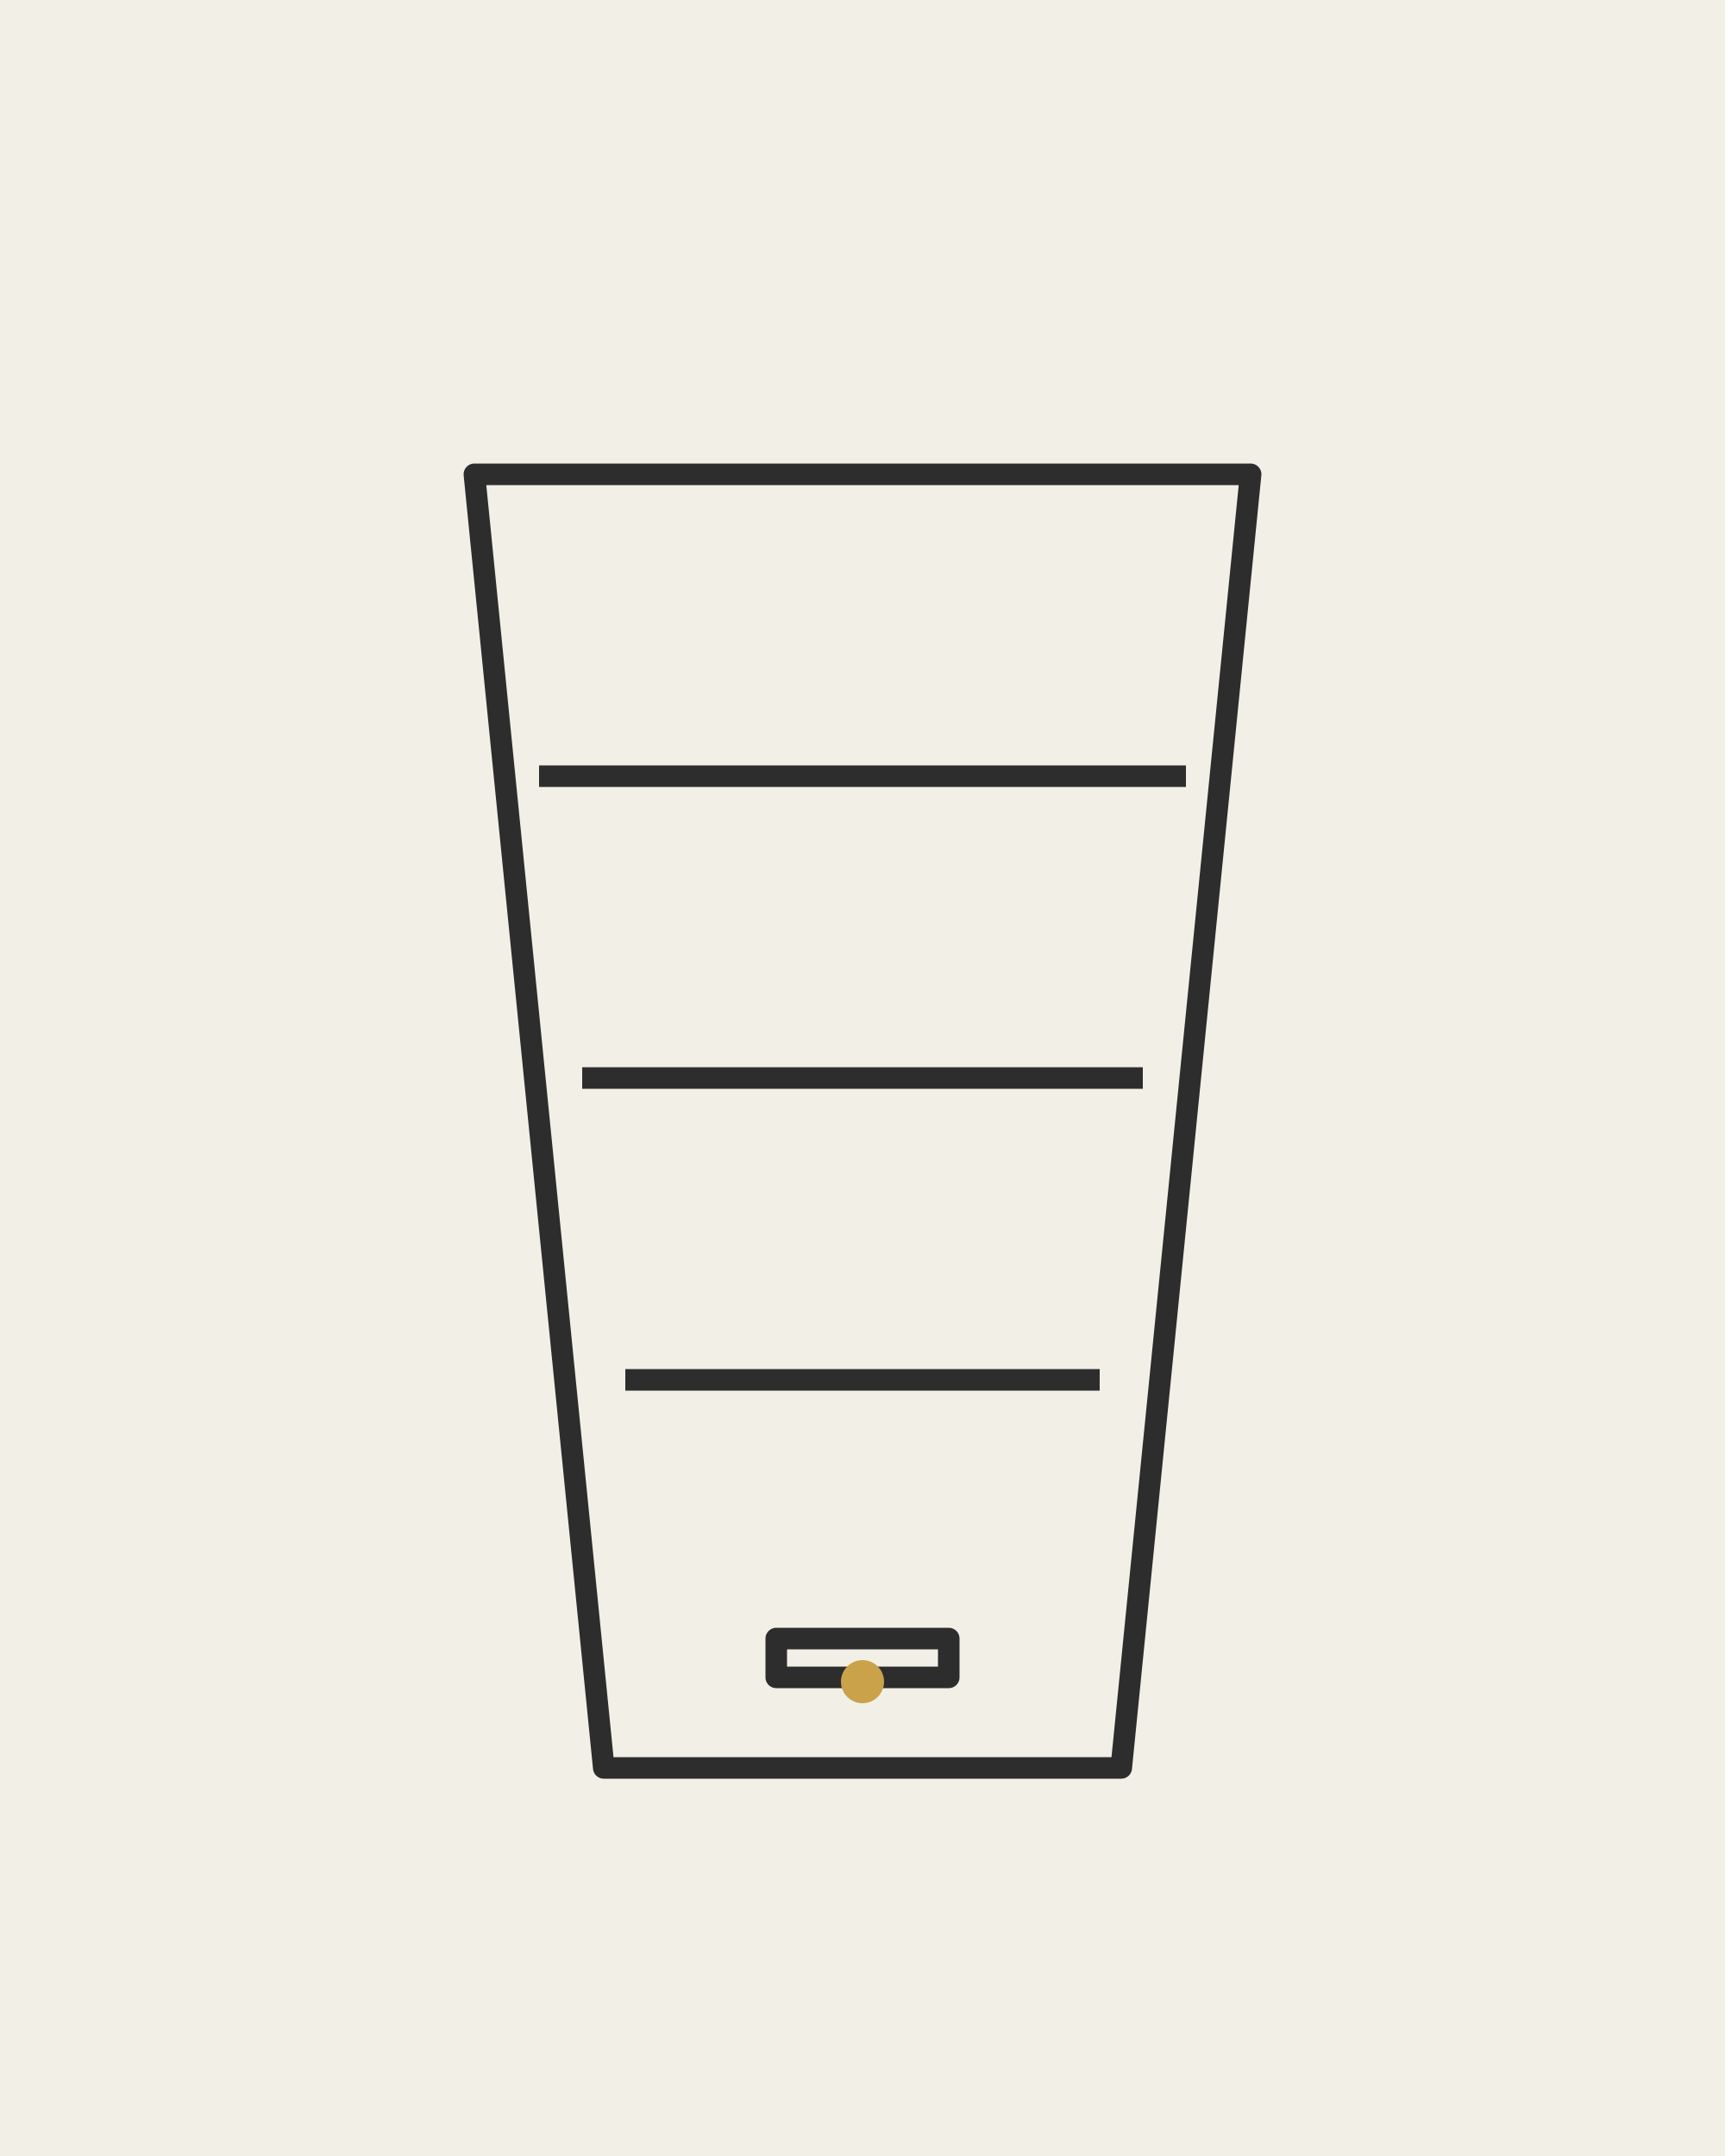
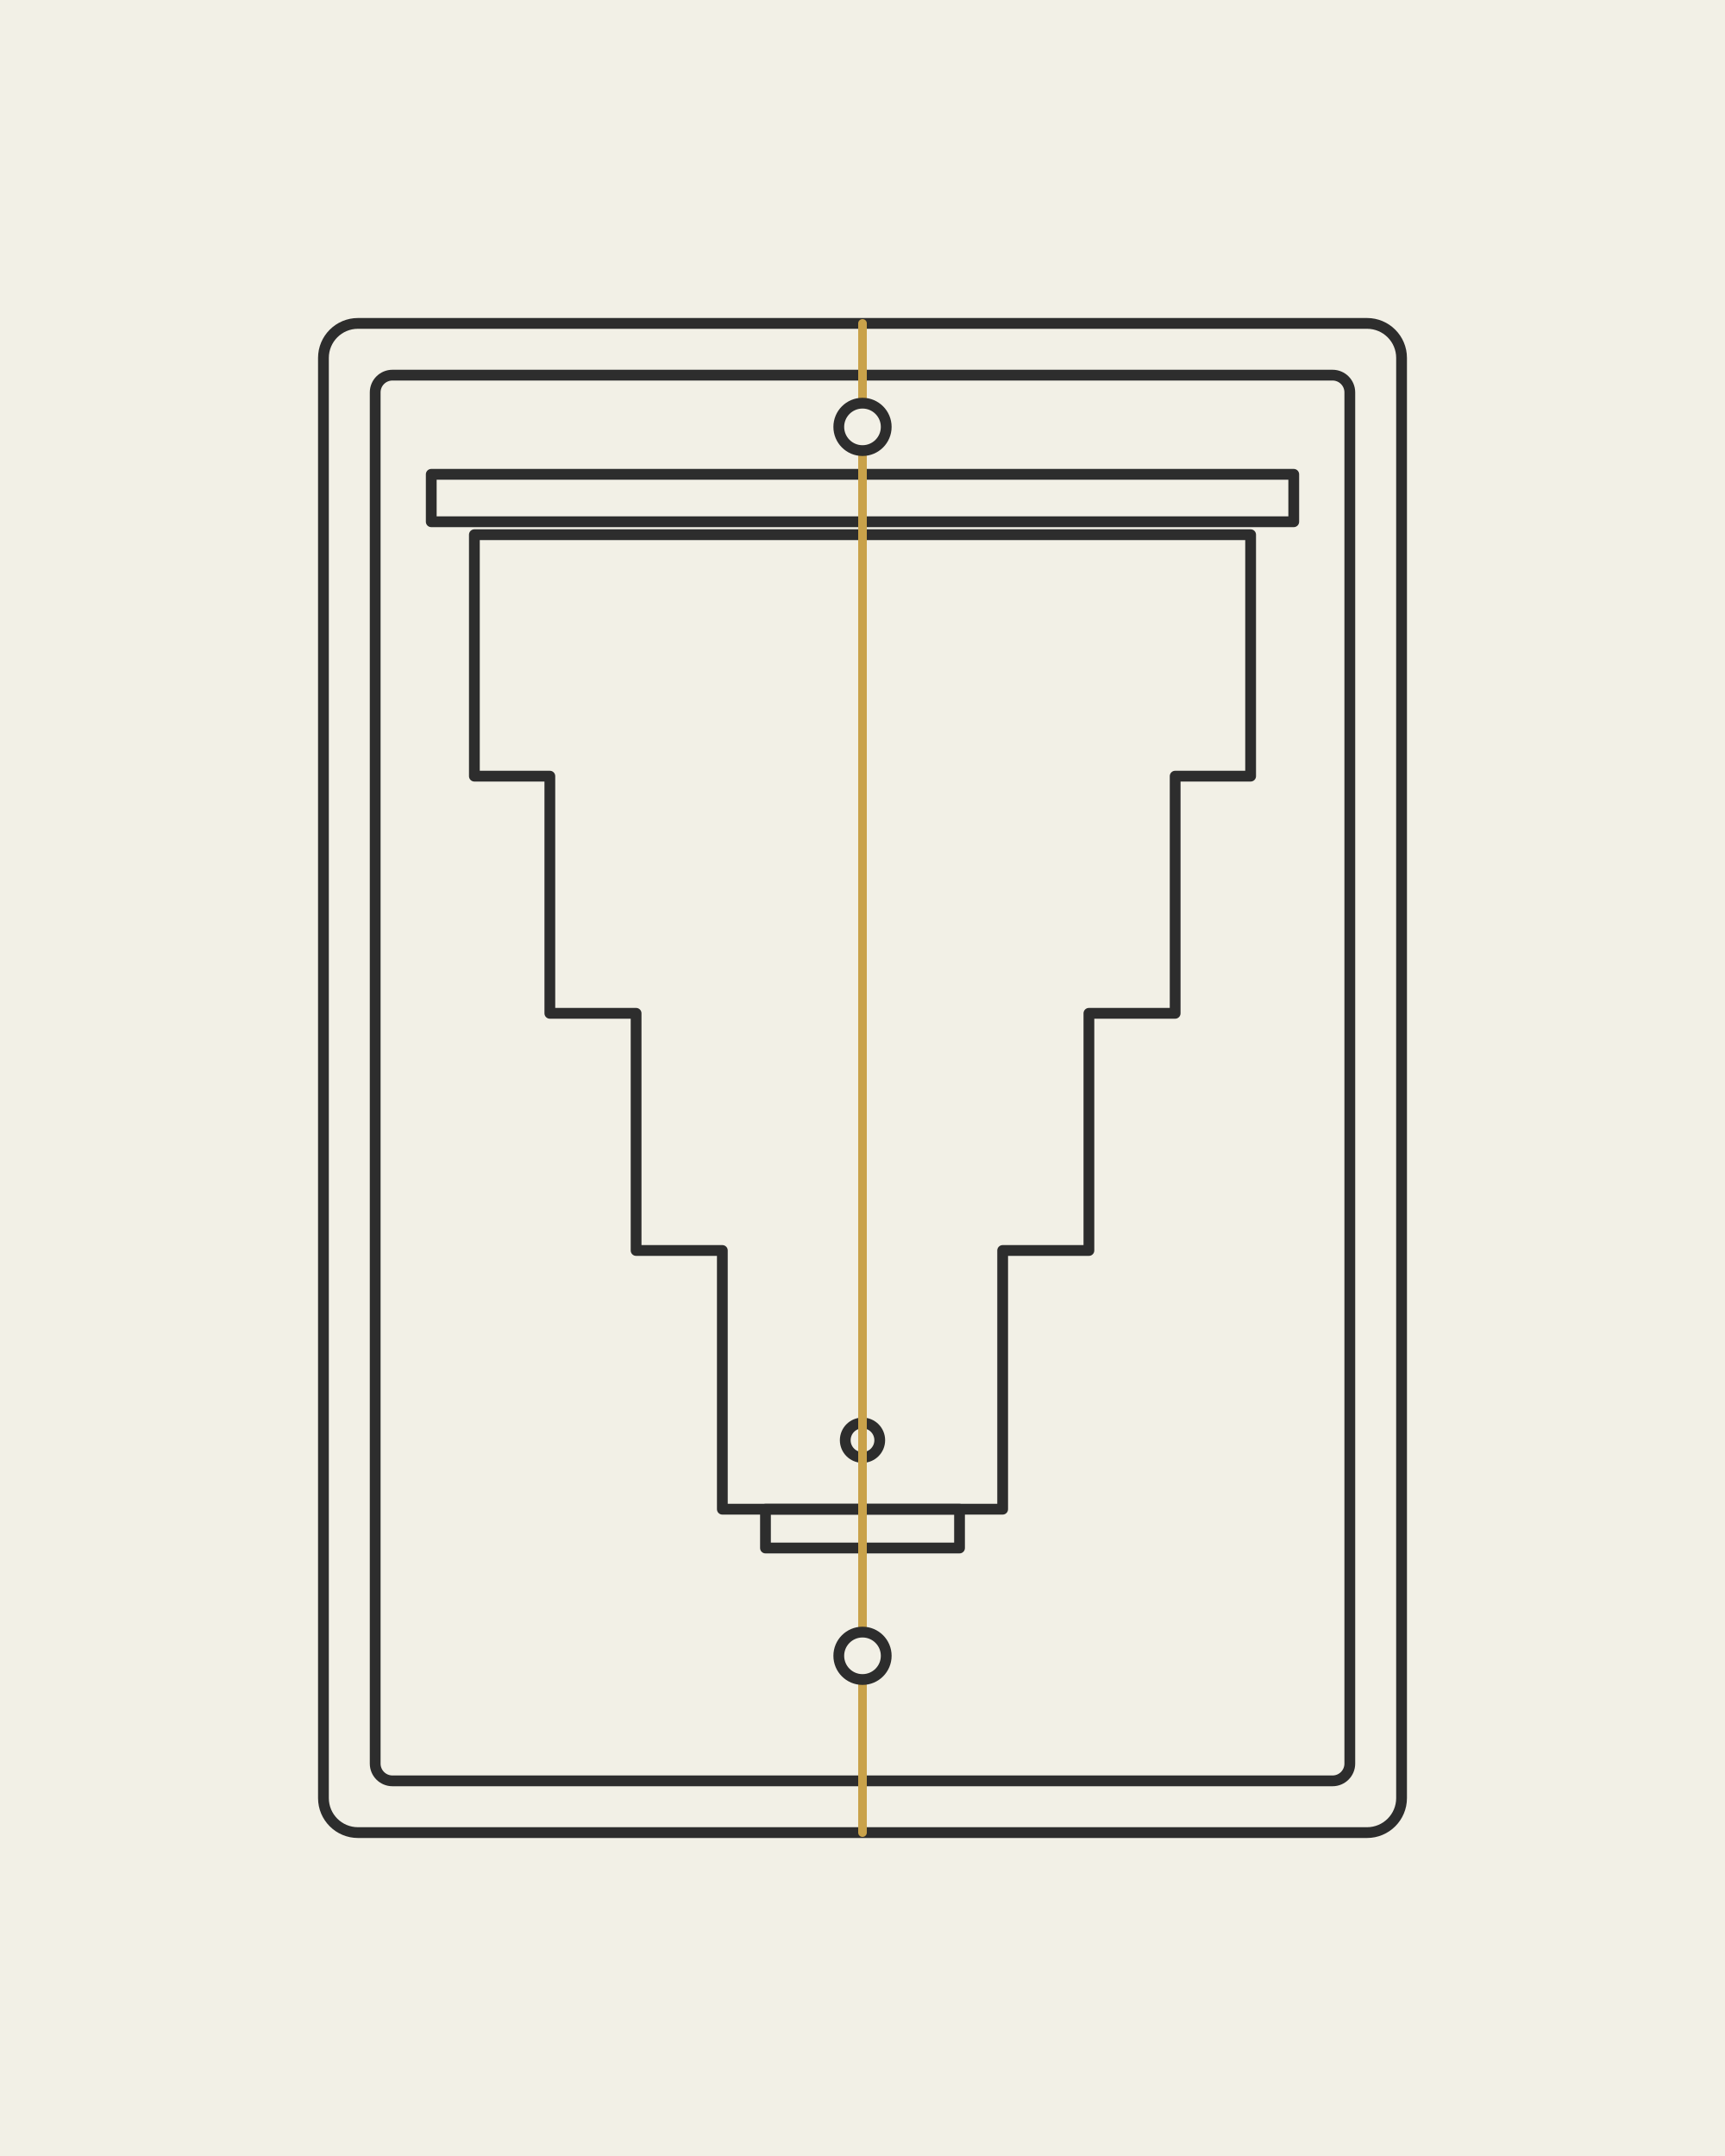
<svg xmlns="http://www.w3.org/2000/svg" viewBox="0 0 800 1000" role="img">
  <rect width="800" height="1000" fill="#F2F0E6" />
-   <g fill="none" stroke="#2D2D2D" stroke-width="10" stroke-linejoin="round">
-     <path d="M220 220 H580 L520 820 H280 Z" />
-     <path d="M250 360 H550 M270 500 H530 M290 640 H510" />
-     <rect x="360" y="760" width="80" height="18" />
+   <g fill="none" stroke="#2D2D2D" stroke-width="5" stroke-linecap="round" stroke-linejoin="round">
+     <rect x="150" y="150" width="500" height="700" rx="16" />
+     <rect x="174" y="174" width="452" height="652" rx="8" />
+     <rect x="200" y="220" width="400" height="22" />
+     <path d="M220 248 H580 V360 H545 V470 H505 V580 H465 V700 H335 V580 H295 V470 H255 V360 H220 Z" />
+     <rect x="355" y="700" width="90" height="18" />
+     <circle cx="400" cy="668" r="8" />
  </g>
-   <circle cx="400" cy="780" r="10" fill="#C9A24A" />
+   <path d="M400 150 V850" fill="none" stroke="#C9A24A" stroke-width="4" stroke-linecap="round" />
+   <g fill="#F2F0E6" stroke="#2D2D2D" stroke-width="5">
+     <circle cx="400" cy="198" r="11" />
+     <circle cx="400" cy="768" r="11" />
+   </g>
</svg>
